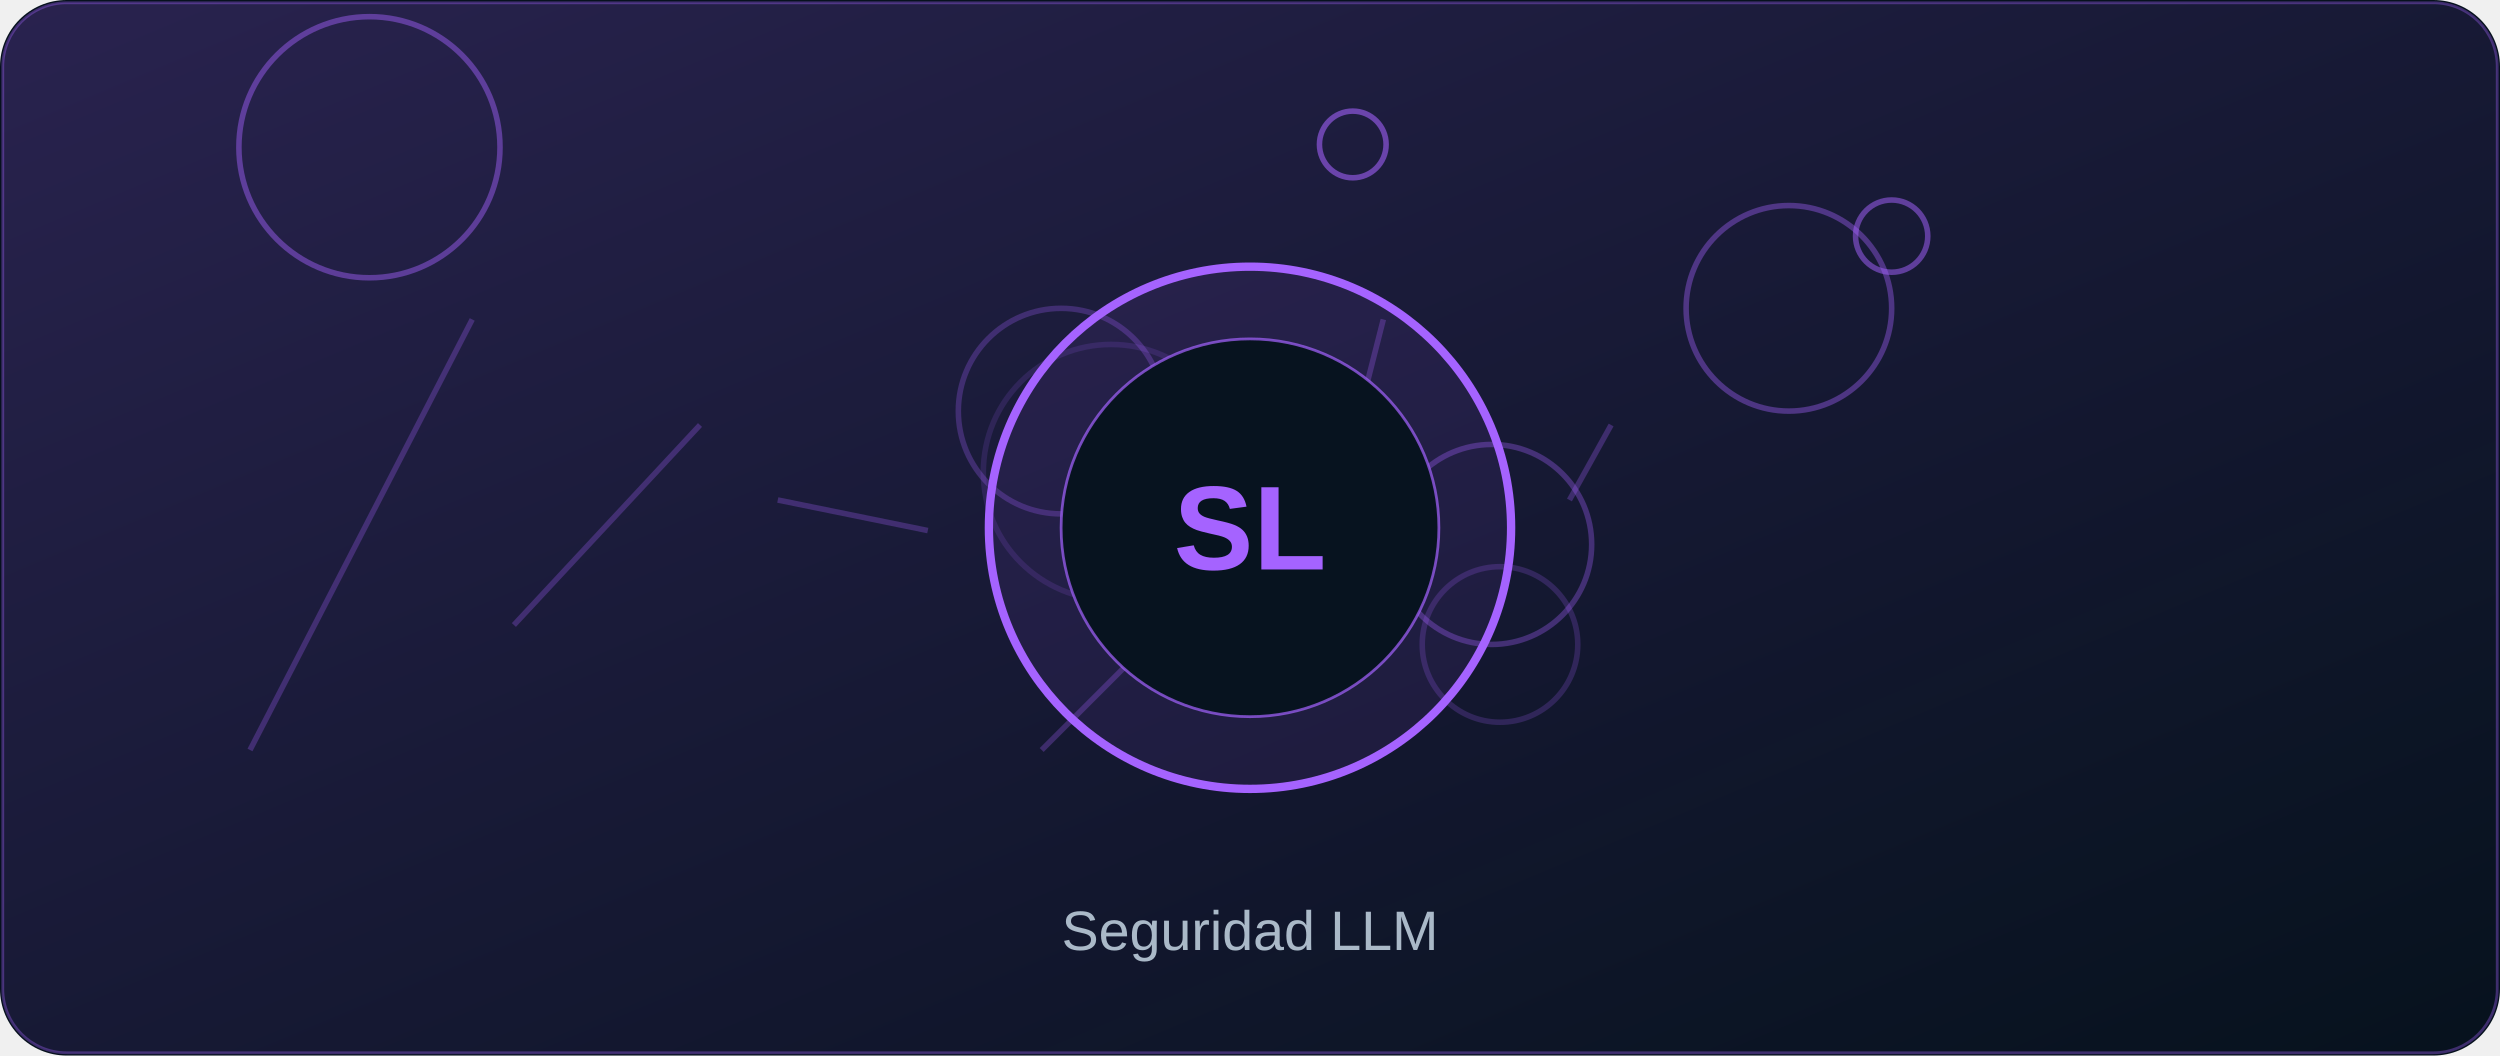
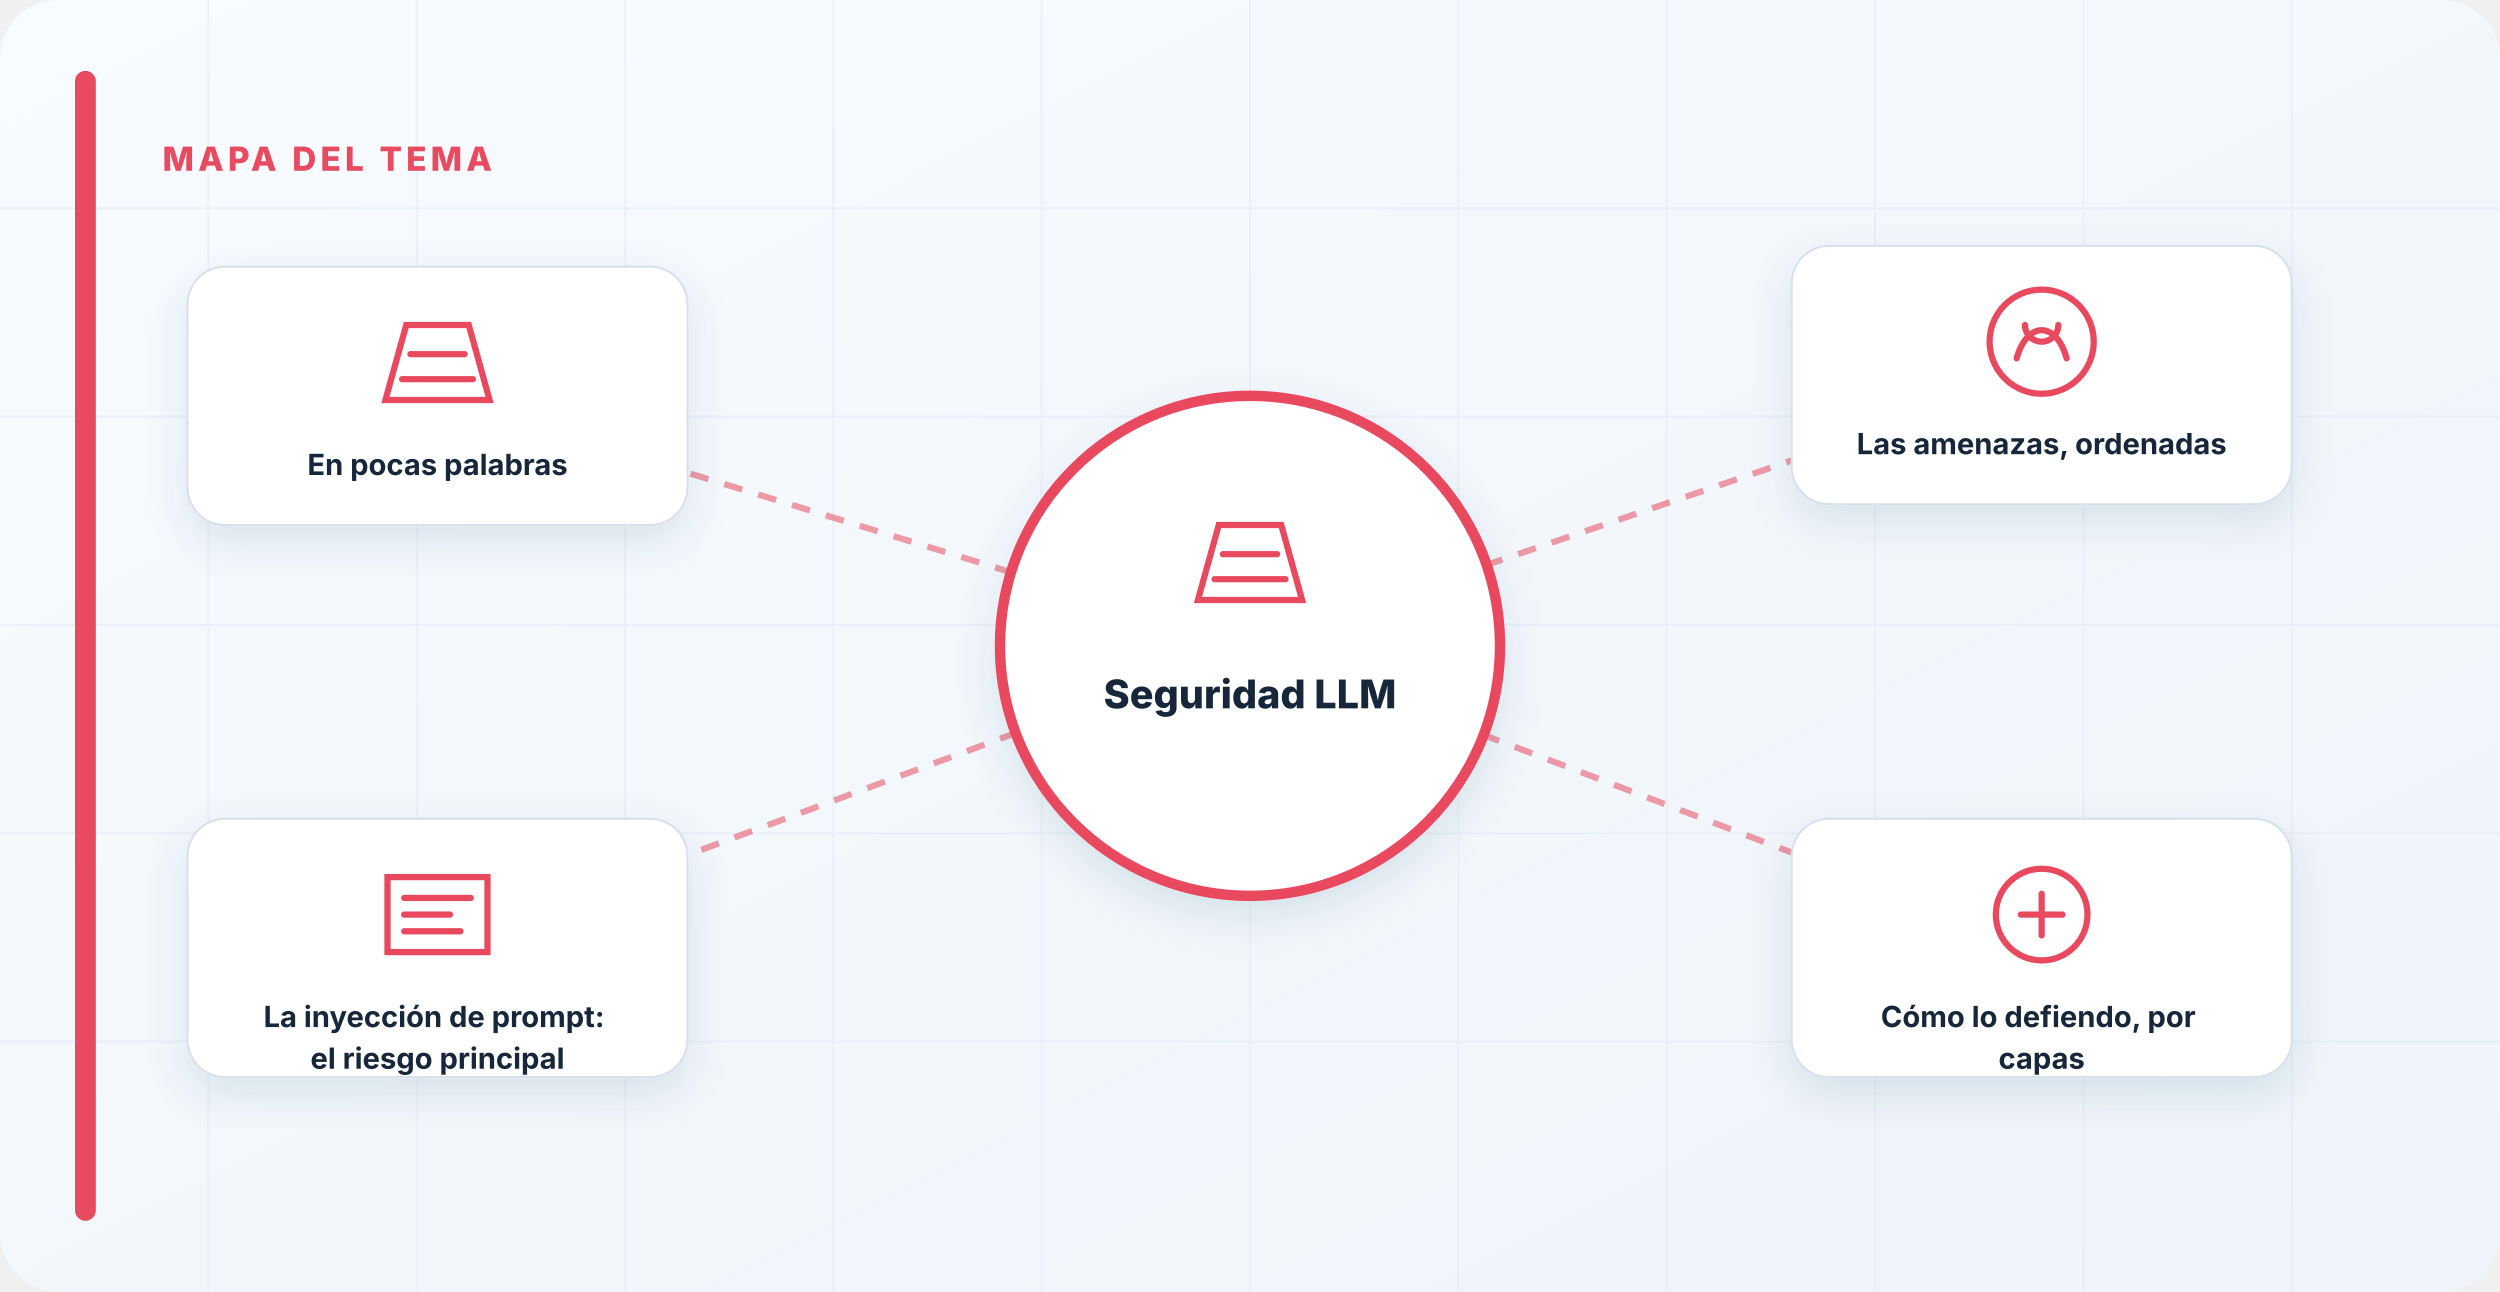
- <svg xmlns="http://www.w3.org/2000/svg" viewBox="0 0 900 380" role="img" aria-label="Diagrama de Seguridad LLM">
+ <svg xmlns="http://www.w3.org/2000/svg" width="1200" height="620" viewBox="0 0 1200 620" role="img" aria-labelledby="t d">
  <defs>
-     <linearGradient id="g" x1="0" y1="0" x2="1" y2="1">
-       <stop stop-color="#a563ff" stop-opacity=".22" />
-       <stop offset="1" stop-color="#07131f" stop-opacity=".2" />
+     <linearGradient id="bg" x1="0" y1="0" x2="1" y2="1">
+       <stop stop-color="#F8FBFF" />
+       <stop offset="1" stop-color="#EEF4FA" />
    </linearGradient>
-     <filter id="gl">
-       <feGaussianBlur stdDeviation="8" />
+     <filter id="s" x="-20%" y="-20%" width="140%" height="140%">
+       <feDropShadow dx="0" dy="8" stdDeviation="10" flood-color="#284866" flood-opacity=".12" />
    </filter>
  </defs>
-   <rect width="900" height="380" rx="24" fill="#06111d" />
-   <rect x="1" y="1" width="898" height="378" rx="23" fill="url(#g)" stroke="#a563ff" stroke-opacity=".35" />
-   <path d="M 90 270 L 170 115" stroke="#a563ff" stroke-opacity=".28" stroke-width="2" />
-   <path d="M 185 225 L 252 153" stroke="#a563ff" stroke-opacity=".28" stroke-width="2" />
-   <path d="M 280 180 L 334 191" stroke="#a563ff" stroke-opacity=".28" stroke-width="2" />
-   <path d="M 375 270 L 416 229" stroke="#a563ff" stroke-opacity=".28" stroke-width="2" />
-   <path d="M 470 225 L 498 115" stroke="#a563ff" stroke-opacity=".28" stroke-width="2" />
-   <path d="M 565 180 L 580 153" stroke="#a563ff" stroke-opacity=".28" stroke-width="2" />
-   <circle cx="400" cy="170" r="46" fill="none" stroke="#a563ff" stroke-opacity="0.15" stroke-width="2" />
-   <circle cx="540" cy="232" r="28" fill="none" stroke="#a563ff" stroke-opacity="0.21" stroke-width="2" />
-   <circle cx="382" cy="148" r="37" fill="none" stroke="#a563ff" stroke-opacity="0.27" stroke-width="2" />
-   <circle cx="537" cy="196" r="36" fill="none" stroke="#a563ff" stroke-opacity="0.33" stroke-width="2" />
-   <circle cx="644" cy="111" r="37" fill="none" stroke="#a563ff" stroke-opacity="0.39" stroke-width="2" />
-   <circle cx="133" cy="53" r="47" fill="none" stroke="#a563ff" stroke-opacity="0.45" stroke-width="2" />
-   <circle cx="681" cy="85" r="13" fill="none" stroke="#a563ff" stroke-opacity="0.51" stroke-width="2" />
-   <circle cx="487" cy="52" r="12" fill="none" stroke="#a563ff" stroke-opacity="0.57" stroke-width="2" />
-   <circle cx="450" cy="190" r="94" fill="#a563ff" fill-opacity=".08" stroke="#a563ff" stroke-width="3" />
-   <circle cx="450" cy="190" r="68" fill="#07131f" stroke="#a563ff" stroke-opacity=".7" />
-   <text x="450" y="205" text-anchor="middle" fill="#a563ff" font-size="43" font-family="Arial" font-weight="700">SL</text>
-   <text x="450" y="342" text-anchor="middle" fill="#aab9c8" font-size="20" font-family="Arial">Seguridad LLM</text>
+   <rect width="1200" height="620" rx="28" fill="url(#bg)" />
+   <path d="M0 100H1200M0 200H1200M0 300H1200M0 400H1200M0 500H1200M100 0V620M200 0V620M300 0V620M400 0V620M500 0V620M600 0V620M700 0V620M800 0V620M900 0V620M1000 0V620M1100 0V620" stroke="#DDE7F1" stroke-width="1" opacity=".45" />
+   <rect x="36" y="34" width="10" height="552" rx="5" fill="#E84A5F" />
+   <path d="M600 310L210 190" stroke="#E84A5F" stroke-width="3" stroke-dasharray="9 8" opacity=".55" />
+   <path d="M600 310L980 180" stroke="#E84A5F" stroke-width="3" stroke-dasharray="9 8" opacity=".55" />
+   <path d="M600 310L210 455" stroke="#E84A5F" stroke-width="3" stroke-dasharray="9 8" opacity=".55" />
+   <path d="M600 310L980 455" stroke="#E84A5F" stroke-width="3" stroke-dasharray="9 8" opacity=".55" />
+   <g filter="url(#s)">
+     <rect x="90" y="128" width="240" height="124" rx="18" fill="#fff" stroke="#D6E1EC" />
+     <path d="M185 192l10-36h30l10 36z" fill="none" stroke="#E84A5F" stroke-width="3" />
+     <path d="M197 170h26M193 182h34" stroke="#E84A5F" stroke-width="3" stroke-linecap="round" />
+     <text x="210" y="228" text-anchor="middle" font-family="Inter,Segoe UI,Arial" font-size="14" font-weight="700" fill="#18283A">
+       <tspan x="210" dy="0">En pocas palabras</tspan>
+     </text>
+   </g>
+   <g filter="url(#s)">
+     <rect x="860" y="118" width="240" height="124" rx="18" fill="#fff" stroke="#D6E1EC" />
+     <circle cx="980" cy="164" r="25" fill="none" stroke="#E84A5F" stroke-width="3" />
+     <path d="M968 172c5-18 19-18 24 0M972 156a8 8 0 1016 0" fill="none" stroke="#E84A5F" stroke-width="3" stroke-linecap="round" />
+     <text x="980" y="218" text-anchor="middle" font-family="Inter,Segoe UI,Arial" font-size="14" font-weight="700" fill="#18283A">
+       <tspan x="980" dy="0">Las amenazas, ordenadas</tspan>
+     </text>
+   </g>
+   <g filter="url(#s)">
+     <rect x="90" y="393" width="240" height="124" rx="18" fill="#fff" stroke="#D6E1EC" />
+     <path d="M186 421h48v36h-48z" fill="none" stroke="#E84A5F" stroke-width="3" />
+     <path d="M194 431h32M194 439h22M194 447h27" stroke="#E84A5F" stroke-width="3" stroke-linecap="round" />
+     <text x="210" y="493" text-anchor="middle" font-family="Inter,Segoe UI,Arial" font-size="14" font-weight="700" fill="#18283A">
+       <tspan x="210" dy="0">La inyección de prompt:</tspan>
+       <tspan x="210" dy="20">el riesgo principal</tspan>
+     </text>
+   </g>
+   <g filter="url(#s)">
+     <rect x="860" y="393" width="240" height="124" rx="18" fill="#fff" stroke="#D6E1EC" />
+     <circle cx="980" cy="439" r="22" fill="none" stroke="#E84A5F" stroke-width="3" />
+     <path d="M970 439h20M980 429v20" stroke="#E84A5F" stroke-width="3" stroke-linecap="round" />
+     <text x="980" y="493" text-anchor="middle" font-family="Inter,Segoe UI,Arial" font-size="14" font-weight="700" fill="#18283A">
+       <tspan x="980" dy="0">Cómo lo defiendo, por</tspan>
+       <tspan x="980" dy="20">capas</tspan>
+     </text>
+   </g>
+   <g filter="url(#s)">
+     <circle cx="600" cy="310" r="120" fill="#fff" stroke="#E84A5F" stroke-width="5" />
+     <path d="M575 288l10-36h30l10 36z" fill="none" stroke="#E84A5F" stroke-width="3" />
+     <path d="M587 266h26M583 278h34" stroke="#E84A5F" stroke-width="3" stroke-linecap="round" />
+     <text x="600" y="340" text-anchor="middle" font-family="Inter,Segoe UI,Arial" font-size="19" font-weight="800" fill="#18283A">
+       <tspan x="600" dy="0">Seguridad LLM</tspan>
+     </text>
+   </g>
+   <text x="78" y="82" font-family="Inter,Segoe UI,Arial" font-size="16" font-weight="800" fill="#E84A5F" letter-spacing="2">MAPA DEL TEMA</text>
</svg>
